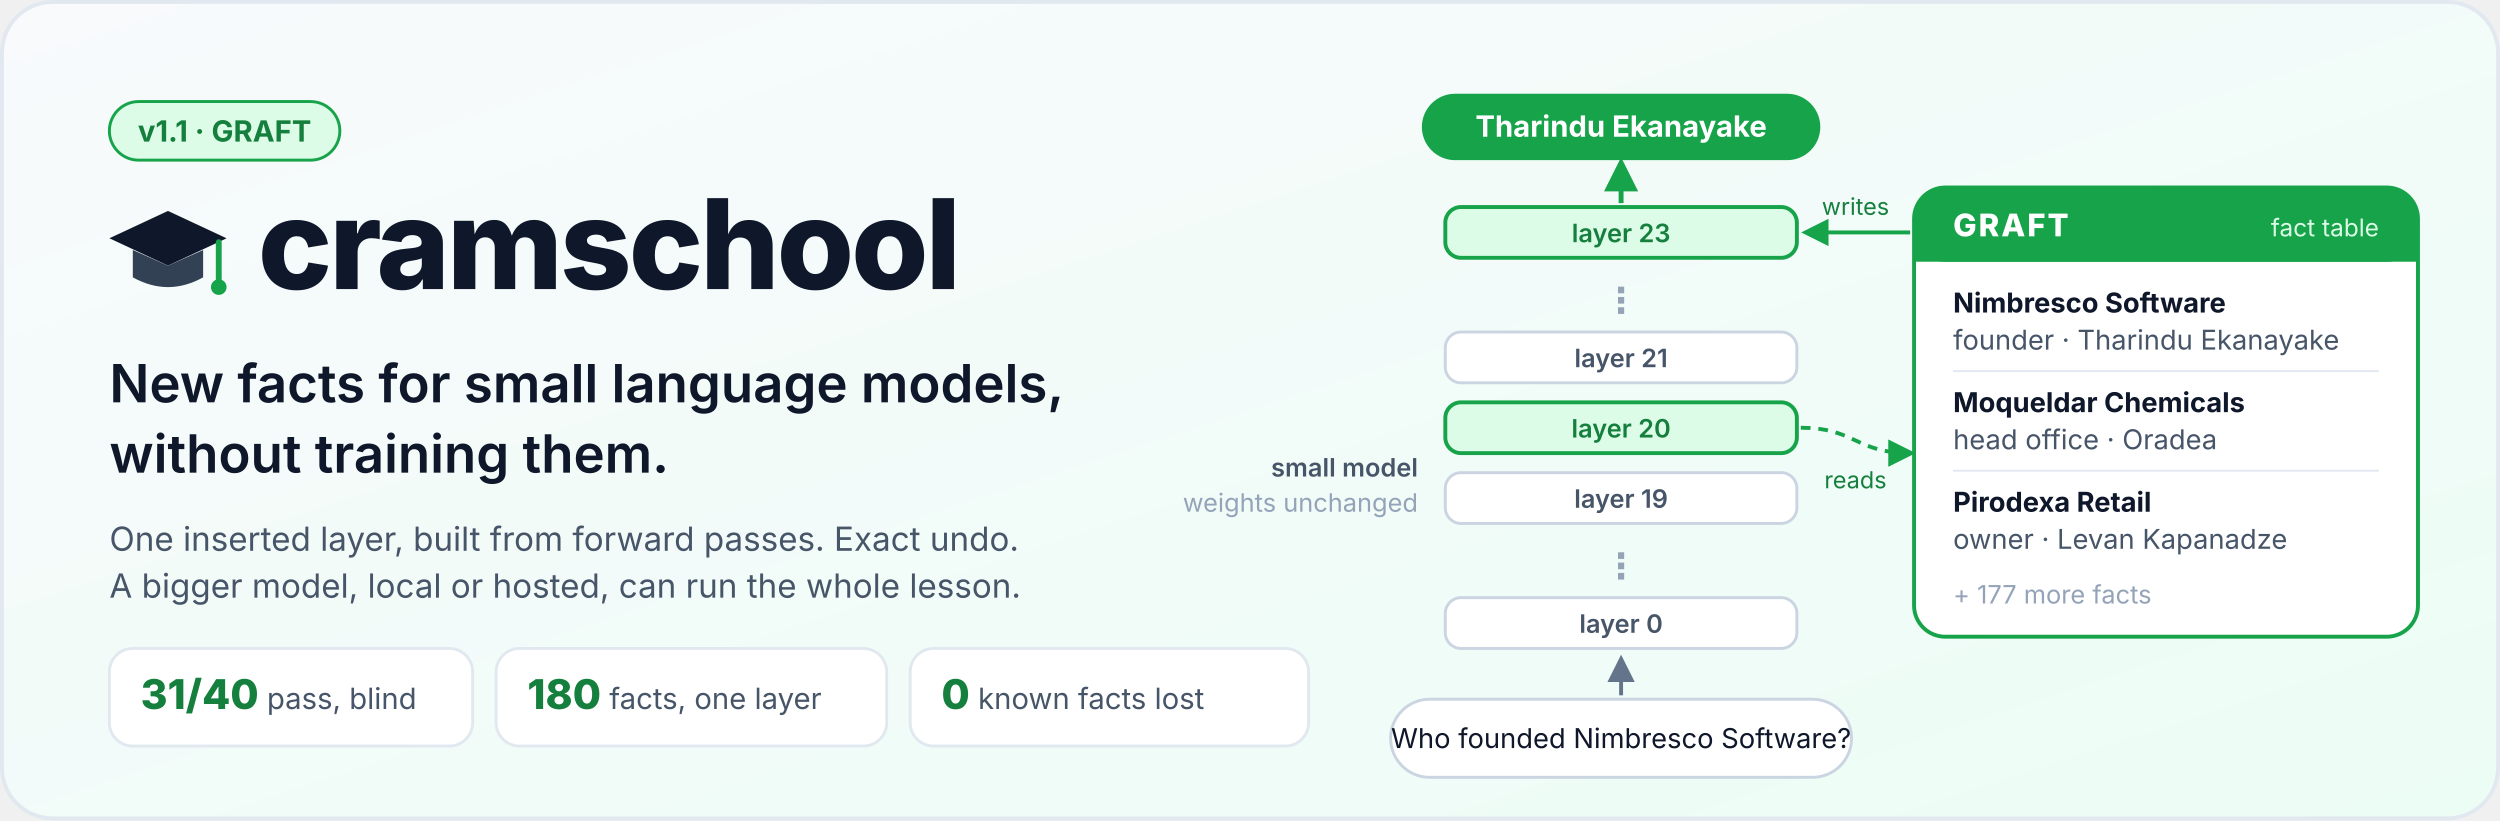
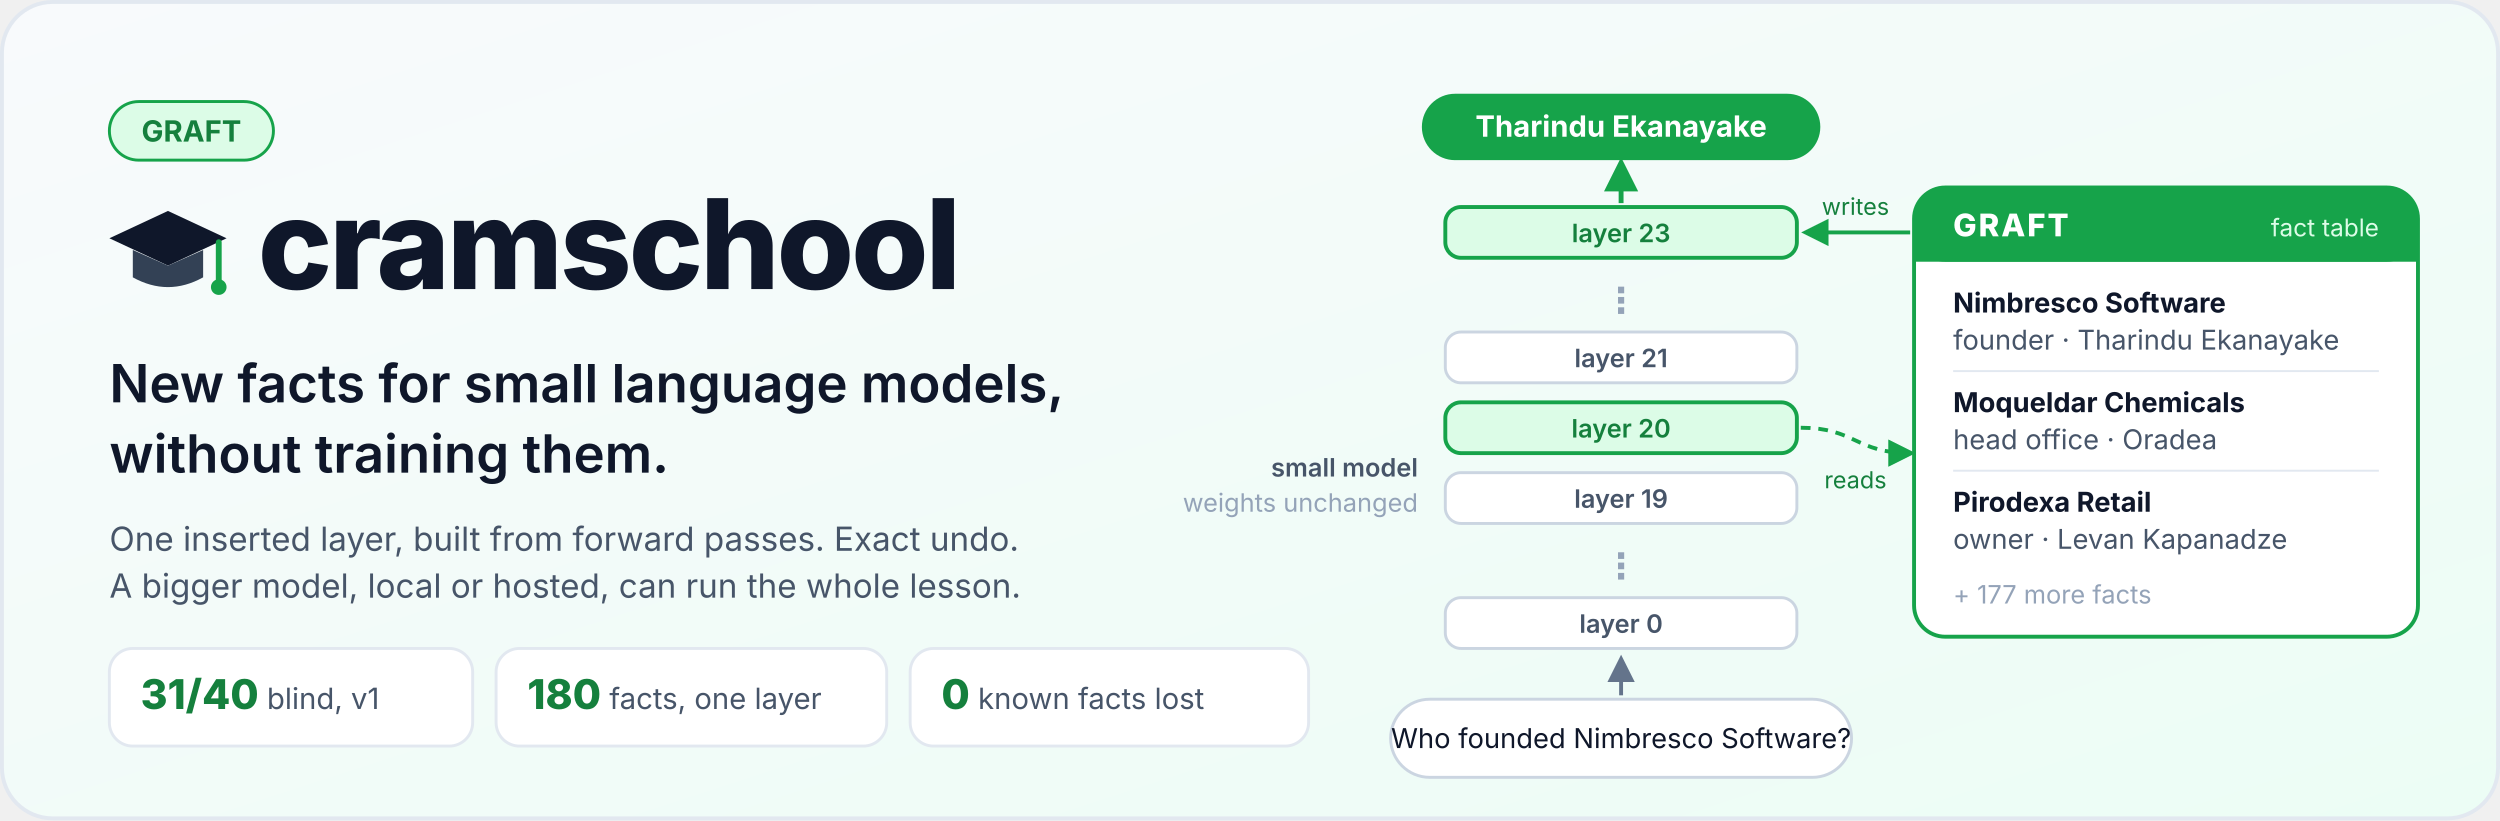
<svg xmlns="http://www.w3.org/2000/svg" width="1280" height="420" viewBox="0 0 1280 420" role="img" aria-labelledby="t d">
  <defs>
    <linearGradient id="bg" x1="0" y1="0" x2="1" y2="1">
      <stop offset="0" stop-color="#F8FAFC" />
      <stop offset="1" stop-color="#ECFDF5" />
    </linearGradient>
    <marker id="arrow" viewBox="0 0 10 10" refX="8" refY="5" markerWidth="7" markerHeight="7" orient="auto-start-reverse">
      <path d="M0 0 L10 5 L0 10 z" fill="#64748B" />
    </marker>
    <marker id="arrowg" viewBox="0 0 10 10" refX="8" refY="5" markerWidth="7" markerHeight="7" orient="auto-start-reverse">
      <path d="M0 0 L10 5 L0 10 z" fill="#16A34A" />
    </marker>
    <style>
      text { font-family: "Segoe UI", Inter, system-ui, -apple-system, "Helvetica Neue", Arial, sans-serif; }
      .ink { fill: #0F172A; } .muted { fill: #475569; } .faint { fill: #94A3B8; } .green { fill: #15803D; }
    </style>
  </defs>
  <rect x="1" y="1" width="1278" height="418" rx="26" fill="url(#bg)" stroke="#E2E8F0" stroke-width="2" />
-   <rect x="56" y="52" width="118" height="30" rx="15" fill="#DCFCE7" stroke="#16A34A" stroke-width="1.5" />
-   <text x="115" y="72.5" text-anchor="middle" font-size="15" font-weight="700" class="green">v1.1 · GRAFT</text>
+   <rect x="56" y="52" width="84" height="30" rx="15" fill="#DCFCE7" stroke="#16A34A" stroke-width="1.5" />
+   <text x="98" y="72.5" text-anchor="middle" font-size="15" font-weight="700" class="green">GRAFT</text>
  <g transform="translate(56,104)">
    <path d="M30 4 L60 18 L30 32 L0 18 Z" fill="#0F172A" />
    <path d="M12 24 L12 38 Q30 48 48 38 L48 24 L30 32 Z" fill="#334155" />
    <path d="M56 20 L56 40" stroke="#16A34A" stroke-width="3" stroke-linecap="round" />
    <circle cx="56" cy="43" r="4" fill="#16A34A" />
  </g>
  <text x="132" y="148" font-size="64" font-weight="800" class="ink" letter-spacing="-1.5">cramschool</text>
  <text x="56" y="206" font-size="27" font-weight="600" class="ink">New facts for small language models,</text>
  <text x="56" y="242" font-size="27" font-weight="600" class="ink">without training them.</text>
  <text x="56" y="282" font-size="17" class="muted">One inserted layer, built from forward passes. Exact undo.</text>
  <text x="56" y="306" font-size="17" class="muted">A bigger model, local or hosted, can run the whole lesson.</text>
  <g font-size="15">
    <rect x="56" y="332" width="186" height="50" rx="12" fill="#FFFFFF" stroke="#E2E8F0" stroke-width="1.5" />
    <text x="72" y="363" class="muted">
-       <tspan font-size="21" font-weight="800" class="green">31/40</tspan>  pass, blind</text>
+       <tspan font-size="21" font-weight="800" class="green">31/40</tspan>  blind, v1</text>
    <rect x="254" y="332" width="200" height="50" rx="12" fill="#FFFFFF" stroke="#E2E8F0" stroke-width="1.5" />
    <text x="270" y="363" class="muted">
      <tspan font-size="21" font-weight="800" class="green">180</tspan>  facts, one layer</text>
    <rect x="466" y="332" width="204" height="50" rx="12" fill="#FFFFFF" stroke="#E2E8F0" stroke-width="1.5" />
    <text x="482" y="363" class="muted">
      <tspan font-size="21" font-weight="800" class="green">0</tspan>  known facts lost</text>
  </g>
  <text x="726" y="244" text-anchor="end" font-size="13" font-weight="600" class="muted">small model</text>
  <text x="726" y="262" text-anchor="end" font-size="13" class="faint">weights unchanged</text>
  <g font-size="13" font-weight="600">
    <rect x="740" y="306" width="180" height="26" rx="8" fill="#FFFFFF" stroke="#CBD5E1" stroke-width="1.5" />
    <text x="830" y="324" text-anchor="middle" class="muted">layer 0</text>
    <text x="830" y="296" text-anchor="middle" font-size="18" class="faint">⋮</text>
    <rect x="740" y="242" width="180" height="26" rx="8" fill="#FFFFFF" stroke="#CBD5E1" stroke-width="1.5" />
    <text x="830" y="260" text-anchor="middle" class="muted">layer 19</text>
    <rect x="740" y="206" width="180" height="26" rx="8" fill="#DCFCE7" stroke="#16A34A" stroke-width="2" />
    <text x="830" y="224" text-anchor="middle" class="green">layer 20</text>
    <rect x="740" y="170" width="180" height="26" rx="8" fill="#FFFFFF" stroke="#CBD5E1" stroke-width="1.5" />
    <text x="830" y="188" text-anchor="middle" class="muted">layer 21</text>
    <text x="830" y="160" text-anchor="middle" font-size="18" class="faint">⋮</text>
    <rect x="740" y="106" width="180" height="26" rx="8" fill="#DCFCE7" stroke="#16A34A" stroke-width="2" />
    <text x="830" y="124" text-anchor="middle" class="green">layer 23</text>
  </g>
  <rect x="712" y="358" width="236" height="40" rx="20" fill="#FFFFFF" stroke="#CBD5E1" stroke-width="1.5" />
  <text x="830" y="383" text-anchor="middle" font-size="14" class="ink">Who founded Nimbresco Software?</text>
  <line x1="830" y1="356" x2="830" y2="338" stroke="#64748B" stroke-width="2" marker-end="url(#arrow)" />
  <line x1="830" y1="104" x2="830" y2="84" stroke="#16A34A" stroke-width="2.5" marker-end="url(#arrowg)" />
  <rect x="728" y="48" width="204" height="34" rx="17" fill="#16A34A" />
  <text x="830" y="70" text-anchor="middle" font-size="15" font-weight="700" fill="#FFFFFF">Tharindu Ekanayake</text>
  <path d="M922 219 C 950 219, 950 232, 978 232" fill="none" stroke="#16A34A" stroke-width="2" stroke-dasharray="5 4" marker-end="url(#arrowg)" />
  <path d="M978 119 L 925 119" fill="none" stroke="#16A34A" stroke-width="2" marker-end="url(#arrowg)" />
  <text x="950" y="250" text-anchor="middle" font-size="12" class="green">reads</text>
  <text x="950" y="110" text-anchor="middle" font-size="12" class="green">writes</text>
  <rect x="980" y="96" width="258" height="230" rx="16" fill="#FFFFFF" stroke="#16A34A" stroke-width="2" />
  <rect x="980" y="96" width="258" height="38" rx="16" fill="#16A34A" />
  <rect x="980" y="118" width="258" height="16" fill="#16A34A" />
  <text x="1000" y="121" font-size="16" font-weight="800" fill="#FFFFFF" letter-spacing="1">GRAFT</text>
  <text x="1218" y="121" text-anchor="end" font-size="12.5" fill="#DCFCE7">fact table</text>
  <g font-size="14">
    <text x="1000" y="160" font-weight="700" class="ink">Nimbresco Software</text>
    <text x="1000" y="179" class="muted">founder · Tharindu Ekanayake</text>
    <line x1="1000" y1="190" x2="1218" y2="190" stroke="#E2E8F0" />
    <text x="1000" y="211" font-weight="700" class="ink">Moqueldar Chemicals</text>
    <text x="1000" y="230" class="muted">head office · Oradea</text>
    <line x1="1000" y1="241" x2="1218" y2="241" stroke="#E2E8F0" />
    <text x="1000" y="262" font-weight="700" class="ink">Pirodexa Retail</text>
    <text x="1000" y="281" class="muted">owner · Levan Kapanadze</text>
    <text x="1000" y="309" font-size="13" class="faint">+ 177 more facts</text>
  </g>
</svg>
